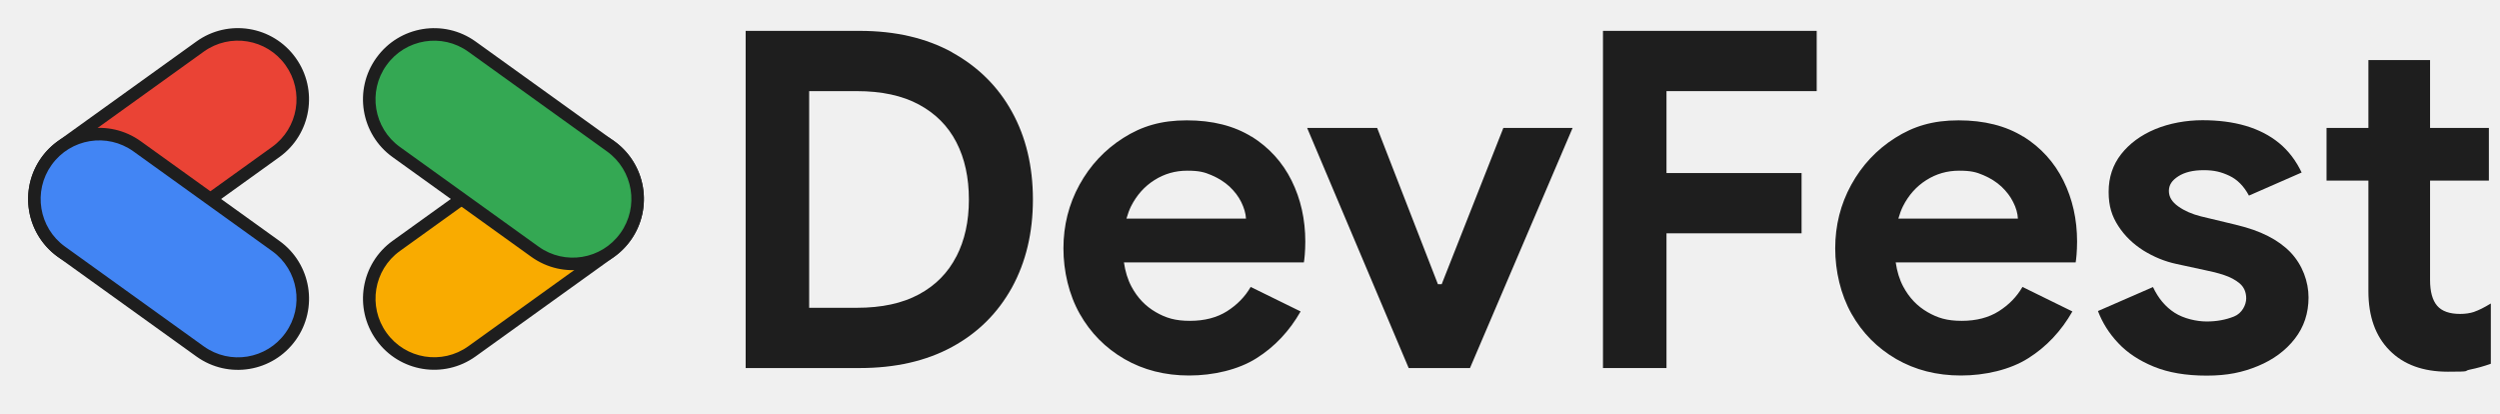
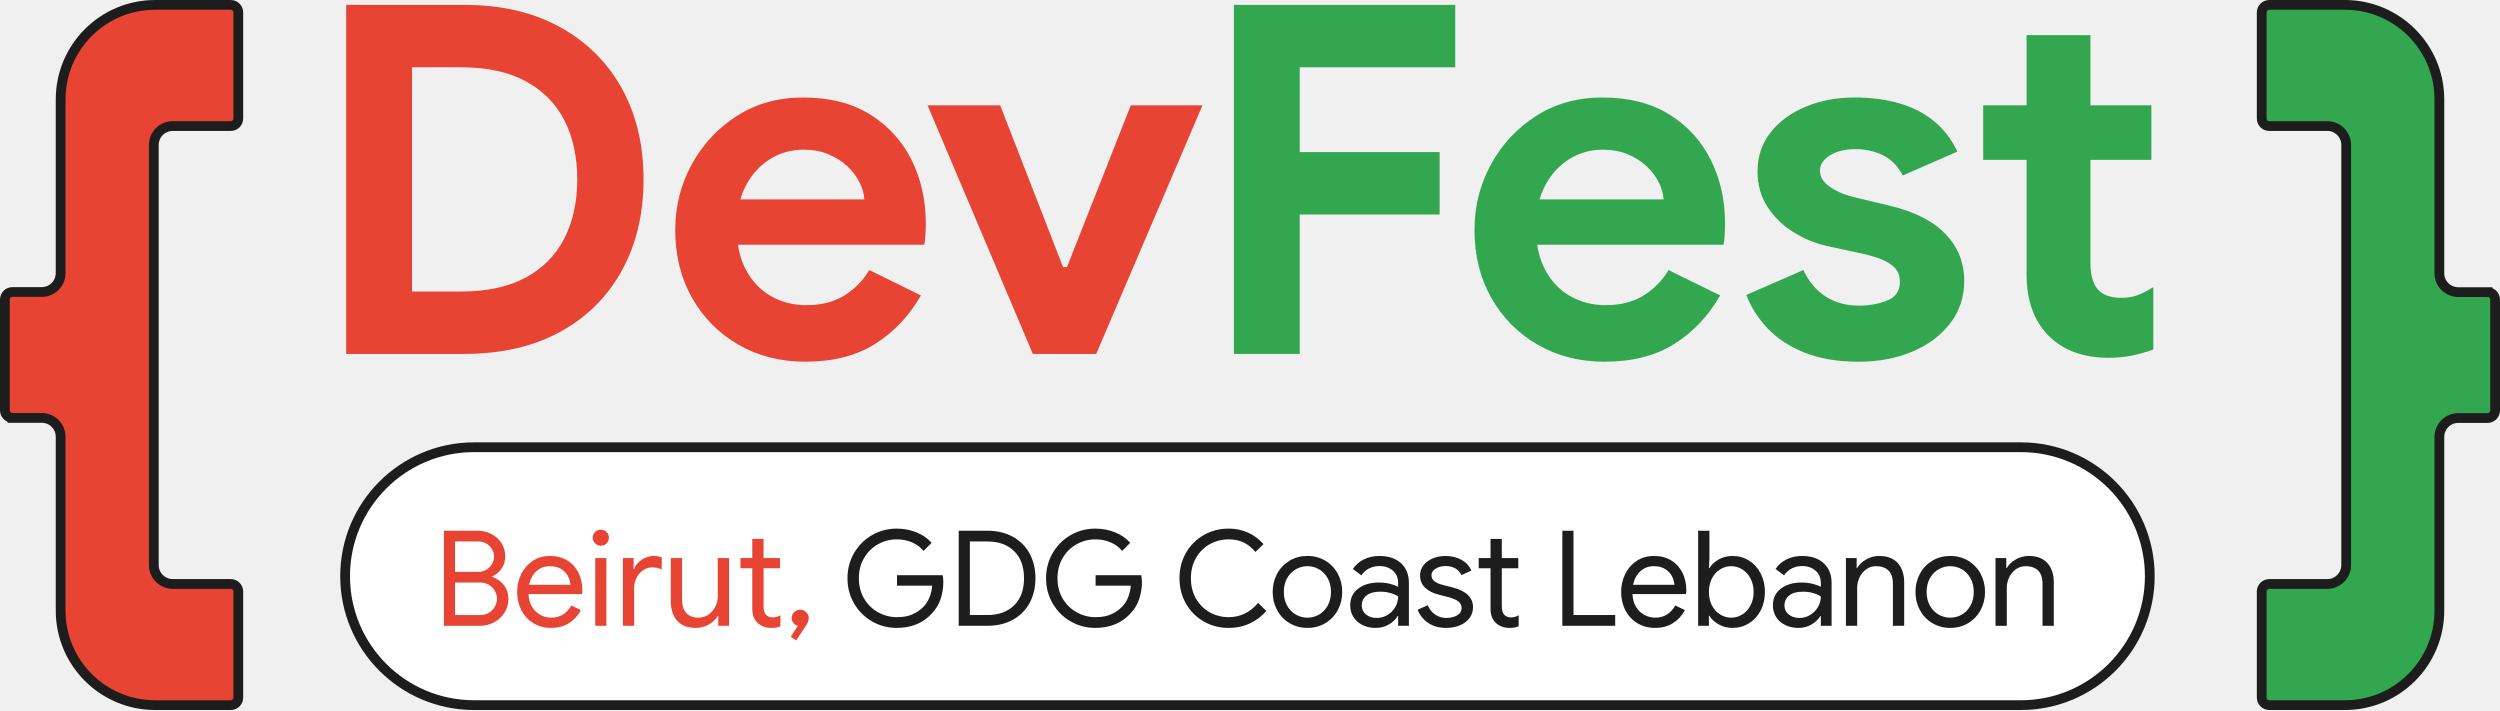
- <svg xmlns="http://www.w3.org/2000/svg" width="145" height="24" viewBox="0 0 145 24" fill="none">
-   <path d="M55.242 3.031C53.736 2.206 51.951 1.79 49.878 1.79H43.265V21.347H49.878C51.951 21.347 53.744 20.939 55.242 20.122C56.747 19.305 57.897 18.155 58.715 16.679C59.524 15.204 59.933 13.502 59.933 11.572C59.933 9.643 59.524 7.941 58.715 6.481C57.905 5.013 56.747 3.87 55.242 3.038V3.031ZM55.492 14.871C55.007 15.817 54.288 16.551 53.32 17.073C52.352 17.595 51.156 17.852 49.711 17.852H46.95V5.285H49.711C51.149 5.285 52.352 5.542 53.32 6.064C54.288 6.587 55.007 7.313 55.492 8.251C55.976 9.189 56.218 10.294 56.218 11.572C56.218 12.851 55.976 13.933 55.492 14.879V14.871Z" fill="#1E1E1E" />
-   <path d="M72.629 7.933C71.607 7.298 70.351 6.98 68.861 6.98C67.37 6.98 66.251 7.32 65.176 8.001C64.102 8.682 63.255 9.59 62.634 10.717C62.014 11.845 61.704 13.078 61.704 14.402C61.704 15.726 62.021 17.088 62.649 18.2C63.277 19.312 64.14 20.182 65.244 20.825C66.349 21.461 67.597 21.779 68.997 21.779C70.397 21.779 71.849 21.446 72.901 20.78C73.96 20.114 74.815 19.206 75.466 18.064L72.568 16.642C72.243 17.209 71.781 17.678 71.199 18.049C70.616 18.419 69.897 18.609 69.042 18.609C68.188 18.609 67.65 18.442 67.06 18.102C66.47 17.761 66.001 17.277 65.653 16.626C65.434 16.218 65.29 15.741 65.214 15.219H75.655C75.67 15.128 75.693 14.977 75.708 14.765C75.723 14.553 75.738 14.304 75.738 14.016C75.738 12.722 75.473 11.542 74.944 10.475C74.414 9.409 73.642 8.561 72.621 7.918L72.629 7.933ZM65.358 12.685C65.434 12.427 65.517 12.185 65.63 11.958C65.956 11.315 66.409 10.808 66.984 10.445C67.559 10.082 68.188 9.9 68.884 9.9C69.58 9.9 69.882 9.984 70.291 10.158C70.699 10.332 71.047 10.551 71.343 10.823C71.63 11.096 71.865 11.398 72.023 11.724C72.182 12.049 72.281 12.367 72.296 12.677H65.358V12.685Z" fill="#1E1E1E" />
-   <path d="M83.652 16.483H83.432L79.907 7.419H75.844L81.737 21.348H85.293L91.248 7.419H87.23L83.652 16.483Z" fill="#1E1E1E" />
-   <path d="M93.01 21.347H96.695V13.532H104.533V10.037H96.695V5.285H105.411V1.79H93.01V21.347Z" fill="#1E1E1E" />
-   <path d="M117.41 7.933C116.389 7.298 115.133 6.98 113.642 6.98C112.152 6.98 111.032 7.32 109.958 8.001C108.883 8.682 108.036 9.59 107.415 10.717C106.795 11.845 106.485 13.078 106.485 14.402C106.485 15.726 106.803 17.088 107.431 18.2C108.059 19.312 108.921 20.182 110.026 20.825C111.13 21.461 112.379 21.779 113.778 21.779C115.178 21.779 116.631 21.446 117.682 20.78C118.741 20.114 119.596 19.206 120.247 18.064L117.349 16.642C117.024 17.209 116.563 17.678 115.98 18.049C115.397 18.419 114.679 18.609 113.824 18.609C112.969 18.609 112.432 18.442 111.841 18.102C111.251 17.761 110.782 17.277 110.434 16.626C110.215 16.218 110.071 15.741 109.995 15.219H120.436C120.451 15.128 120.474 14.977 120.489 14.765C120.504 14.553 120.519 14.304 120.519 14.016C120.519 12.722 120.255 11.542 119.725 10.475C119.195 9.409 118.424 8.561 117.402 7.918L117.41 7.933ZM110.147 12.685C110.222 12.427 110.306 12.185 110.419 11.958C110.744 11.315 111.198 10.808 111.773 10.445C112.348 10.082 112.976 9.9 113.672 9.9C114.368 9.9 114.671 9.984 115.08 10.158C115.488 10.332 115.836 10.551 116.131 10.823C116.419 11.096 116.653 11.398 116.812 11.724C116.979 12.049 117.069 12.367 117.085 12.677H110.147V12.685Z" fill="#1E1E1E" />
-   <path d="M129.75 13.04L127.699 12.548C127.192 12.42 126.754 12.231 126.391 11.973C126.027 11.716 125.846 11.421 125.846 11.073C125.846 10.725 126.027 10.46 126.391 10.226C126.754 9.991 127.245 9.87 127.866 9.87C128.486 9.87 128.887 9.976 129.356 10.195C129.818 10.415 130.196 10.793 130.491 11.345L133.548 10.006C133.222 9.318 132.784 8.743 132.239 8.296C131.694 7.85 131.043 7.517 130.302 7.298C129.553 7.078 128.721 6.972 127.79 6.972C126.86 6.972 125.876 7.146 125.044 7.494C124.212 7.842 123.561 8.327 123.077 8.94C122.592 9.56 122.35 10.286 122.35 11.126C122.35 11.966 122.54 12.533 122.91 13.108C123.281 13.683 123.773 14.152 124.37 14.531C124.968 14.901 125.611 15.166 126.285 15.31L127.926 15.665C128.312 15.741 128.683 15.832 129.046 15.953C129.409 16.074 129.712 16.233 129.962 16.445C130.204 16.657 130.332 16.944 130.332 17.307C130.332 17.671 130.098 18.17 129.621 18.359C129.144 18.548 128.622 18.646 128.04 18.646C127.457 18.646 126.708 18.48 126.179 18.14C125.649 17.799 125.233 17.307 124.923 16.649L121.73 18.041C121.987 18.715 122.373 19.335 122.903 19.895C123.432 20.462 124.121 20.916 124.968 21.264C125.816 21.612 126.837 21.786 128.04 21.786C129.243 21.786 130.128 21.597 131.021 21.226C131.914 20.856 132.625 20.326 133.154 19.645C133.684 18.964 133.949 18.162 133.949 17.254C133.949 16.346 133.601 15.363 132.897 14.629C132.193 13.903 131.157 13.373 129.772 13.048L129.75 13.04Z" fill="#1E1E1E" />
-   <path d="M143.565 18.087C143.308 18.17 143.036 18.208 142.748 18.208C142.128 18.208 141.681 18.049 141.409 17.731C141.137 17.413 141 16.914 141 16.241V10.475H144.413V7.419H141V3.485H137.422V7.419H134.993V10.475H137.422V16.891C137.422 18.351 137.83 19.494 138.647 20.319C139.465 21.151 140.599 21.559 142.037 21.559C143.474 21.559 142.899 21.521 143.308 21.438C143.717 21.355 144.125 21.242 144.526 21.098V17.602C144.14 17.837 143.822 17.996 143.573 18.079L143.565 18.087Z" fill="#1E1E1E" />
-   <path d="M11.609 2.701L3.56 8.485C1.874 9.697 1.489 12.046 2.701 13.733L2.705 13.739C3.917 15.425 6.267 15.81 7.953 14.598L16.002 8.814C17.689 7.603 18.073 5.253 16.861 3.567L16.857 3.56C15.645 1.874 13.296 1.489 11.609 2.701Z" fill="#EA4335" />
-   <path fill-rule="evenodd" clip-rule="evenodd" d="M3.772 8.78C2.249 9.874 1.901 11.997 2.996 13.521L3 13.527C4.095 15.05 6.218 15.398 7.741 14.303L15.79 8.52C17.314 7.425 17.661 5.302 16.567 3.779L16.562 3.772C15.467 2.249 13.345 1.901 11.821 2.996L3.772 8.78ZM2.406 13.944C1.077 12.095 1.499 9.519 3.349 8.19L11.397 2.406C13.247 1.077 15.823 1.499 17.152 3.349L17.156 3.355C18.485 5.204 18.063 7.78 16.214 9.109L8.165 14.893C6.316 16.222 3.739 15.8 2.411 13.951L2.406 13.944Z" fill="#1E1E1E" />
-   <path d="M2.705 9.345L2.701 9.351C1.489 11.037 1.874 13.387 3.56 14.599L11.609 20.383C13.296 21.594 15.645 21.21 16.857 19.523L16.861 19.517C18.073 17.831 17.689 15.481 16.002 14.269L7.953 8.486C6.267 7.274 3.917 7.658 2.705 9.345Z" fill="#4285F4" />
-   <path fill-rule="evenodd" clip-rule="evenodd" d="M2.996 9.563C1.902 11.086 2.249 13.209 3.773 14.304L11.822 20.087C13.345 21.182 15.468 20.835 16.563 19.311L16.567 19.305C17.662 17.781 17.314 15.659 15.791 14.564L7.742 8.78C6.218 7.686 4.096 8.033 3.001 9.557L2.996 9.563ZM3.349 14.894C1.5 13.565 1.078 10.988 2.407 9.139L2.411 9.133C3.74 7.284 6.316 6.862 8.166 8.191L16.215 13.974C18.064 15.303 18.486 17.88 17.157 19.729L17.152 19.735C15.823 21.584 13.247 22.006 11.398 20.677L3.349 14.894Z" fill="#1E1E1E" />
-   <path d="M31.04 8.481L22.991 14.264C21.305 15.476 20.92 17.826 22.132 19.512L22.136 19.518C23.348 21.205 25.698 21.589 27.384 20.378L35.433 14.594C37.119 13.382 37.504 11.033 36.292 9.346L36.288 9.34C35.076 7.653 32.726 7.269 31.04 8.481Z" fill="#F9AB00" />
-   <path fill-rule="evenodd" clip-rule="evenodd" d="M23.203 14.559C21.68 15.654 21.332 17.776 22.427 19.3L22.432 19.306C23.526 20.83 25.649 21.177 27.173 20.083L35.221 14.299C36.745 13.204 37.093 11.082 35.998 9.558L35.993 9.552C34.898 8.028 32.776 7.681 31.252 8.775L23.203 14.559ZM21.837 19.724C20.508 17.875 20.93 15.298 22.78 13.969L30.828 8.186C32.678 6.857 35.254 7.279 36.583 9.128L36.587 9.134C37.916 10.983 37.495 13.56 35.645 14.889L27.596 20.672C25.747 22.001 23.171 21.579 21.842 19.73L21.837 19.724Z" fill="#1E1E1E" />
-   <path d="M22.136 3.563L22.131 3.569C20.919 5.255 21.304 7.605 22.991 8.817L31.039 14.6C32.726 15.812 35.075 15.427 36.287 13.741L36.292 13.735C37.503 12.048 37.119 9.699 35.432 8.487L27.384 2.703C25.697 1.491 23.348 1.876 22.136 3.563Z" fill="#34A853" />
-   <path fill-rule="evenodd" clip-rule="evenodd" d="M22.426 3.781C21.331 5.304 21.679 7.427 23.203 8.522L31.251 14.305C32.775 15.4 34.898 15.053 35.992 13.529L35.997 13.523C37.092 11.999 36.744 9.877 35.22 8.782L27.172 2.998C25.648 1.903 23.525 2.251 22.431 3.775L22.426 3.781ZM22.779 9.112C20.929 7.783 20.507 5.206 21.836 3.357L21.841 3.351C23.17 1.501 25.746 1.08 27.595 2.408L35.644 8.192C37.493 9.521 37.915 12.097 36.587 13.947L36.582 13.953C35.253 15.802 32.677 16.224 30.827 14.895L22.779 9.112Z" fill="#1E1E1E" />
+ <svg xmlns="http://www.w3.org/2000/svg" id="Layer_2" data-name="Layer 2" viewBox="0 0 3071.69 872.38">
+   <g id="Layer_1-2" data-name="Layer 1">
+     <rect x="424.02" y="549.5" width="2217.39" height="316.88" rx="158.44" ry="158.44" style="fill: #fff; stroke: #1d1d1d; stroke-linejoin: round; stroke-width: 12px;" />
+     <g>
+       <path d="M15.29,513.46h35.99c12.83,0,23.22,10.4,23.22,23.22v213.57c0,64.13,51.99,116.12,116.12,116.12h92.88c5.13,0,9.29-4.16,9.29-9.29v-130.3c0-5.13-4.16-9.29-9.29-9.29h-71.29c-12.83,0-23.22-10.4-23.22-23.22V178.1c0-12.83,10.4-23.22,23.22-23.22h71.29c5.13,0,9.29-4.16,9.29-9.29V15.29c0-5.13-4.16-9.29-9.29-9.29h-92.88c-64.13,0-116.12,51.99-116.12,116.12v213.43c0,12.83-10.4,23.22-23.22,23.22H15.29c-5.13,0-9.29,4.16-9.29,9.29v136.1c0,5.13,4.16,9.29,9.29,9.29Z" style="fill: #e84434; stroke: #1d1d1d; stroke-miterlimit: 10; stroke-width: 12px;" />
+       <path d="M3056.4,358.92h-35.99c-12.83,0-23.22-10.4-23.22-23.22V122.12c0-64.13-51.99-116.12-116.12-116.12h-92.88c-5.13,0-9.29,4.16-9.29,9.29v130.3c0,5.13,4.16,9.29,9.29,9.29h71.29c12.83,0,23.22,10.4,23.22,23.22v516.18c0,12.83-10.4,23.22-23.22,23.22h-71.29c-5.13,0-9.29,4.16-9.29,9.29v130.3c0,5.13,4.16,9.29,9.29,9.29h92.88c64.13,0,116.12-51.99,116.12-116.12v-213.43c0-12.83,10.4-23.22,23.22-23.22h35.99c5.13,0,9.29-4.16,9.29-9.29v-136.1c0-5.13-4.16-9.29-9.29-9.29Z" style="fill: #32a750; stroke: #1d1d1d; stroke-miterlimit: 10; stroke-width: 12px;" />
+       <path d="M425.36,434.84V6h144.94c45.52,0,84.75,9.09,117.69,27.25,32.94,18.17,58.29,43.33,76.07,75.46,17.76,32.15,26.65,69.38,26.65,111.7s-8.89,79.66-26.65,112c-17.77,32.34-43.12,57.5-76.07,75.47-32.94,17.97-72.17,26.95-117.69,26.95h-144.94ZM506.22,358.18h60.49c31.54,0,57.89-5.69,79.06-17.07,21.16-11.38,37.03-27.45,47.62-48.21,10.57-20.76,15.87-44.92,15.87-72.47s-5.3-52.2-15.87-72.77c-10.59-20.56-26.46-36.54-47.62-47.92-21.17-11.38-47.52-17.07-79.06-17.07h-60.49v275.51Z" style="fill: #e84434;" />
+       <path d="M989.56,444.42c-30.75,0-58.2-6.99-82.35-20.96-24.16-13.97-43.12-33.14-56.9-57.5-13.78-24.35-20.66-52.11-20.66-83.25,0-29.14,6.79-56.09,20.36-80.86,13.57-24.75,32.14-44.62,55.7-59.59,23.55-14.97,50.51-22.46,80.86-22.46,32.74,0,60.29,6.99,82.65,20.96,22.36,13.98,39.32,32.64,50.91,56,11.58,23.36,17.37,49.22,17.37,77.56,0,6.39-.21,11.88-.6,16.47-.4,4.59-.81,7.89-1.2,9.88h-262.34v-55.7h188.67c-.4-6.79-2.4-13.78-5.99-20.96-3.59-7.19-8.59-13.78-14.97-19.76-6.39-5.99-14.08-10.88-23.06-14.67-8.98-3.79-19.27-5.69-30.85-5.69-15.18,0-29.05,3.99-41.63,11.98-12.58,7.99-22.46,19.07-29.65,33.24-7.19,14.18-10.78,31.05-10.78,50.61s3.79,37.64,11.38,51.81c7.58,14.18,17.87,24.96,30.85,32.34,12.97,7.39,27.45,11.08,43.42,11.08,18.76,0,34.53-4.09,47.32-12.28,12.77-8.18,22.76-18.46,29.95-30.85l63.49,31.15c-14.37,25.15-33.15,45.02-56.3,59.59-23.16,14.57-51.72,21.86-85.65,21.86Z" style="fill: #e84434;" />
+       <path d="M1269.03,434.84l-129.37-305.46h89.24l77.26,198.85h4.79l78.46-198.85h88.04l-130.57,305.46h-77.86Z" style="fill: #e84434;" />
+       <path d="M1516.08,434.84V6h271.92v76.66h-191.06v352.18h-80.86ZM1561,263.54v-76.66h207.83v76.66h-207.83Z" style="fill: #32a750;" />
+       <path d="M1971.57,444.42c-30.75,0-58.2-6.99-82.35-20.96-24.16-13.97-43.12-33.14-56.9-57.5-13.78-24.35-20.66-52.11-20.66-83.25,0-29.14,6.79-56.09,20.36-80.86,13.57-24.75,32.14-44.62,55.7-59.59,23.55-14.97,50.51-22.46,80.86-22.46,32.74,0,60.29,6.99,82.65,20.96,22.36,13.98,39.32,32.64,50.91,56,11.58,23.36,17.37,49.22,17.37,77.56,0,6.39-.21,11.88-.6,16.47-.4,4.59-.81,7.89-1.2,9.88h-262.34v-55.7h188.67c-.4-6.79-2.4-13.78-5.99-20.96-3.59-7.19-8.59-13.78-14.97-19.76-6.39-5.99-14.08-10.88-23.06-14.67-8.98-3.79-19.27-5.69-30.85-5.69-15.18,0-29.05,3.99-41.63,11.98-12.58,7.99-22.46,19.07-29.65,33.24-7.19,14.18-10.78,31.05-10.78,50.61s3.79,37.64,11.38,51.81c7.58,14.18,17.87,24.96,30.85,32.34,12.97,7.39,27.45,11.08,43.42,11.08,18.76,0,34.53-4.09,47.32-12.28,12.77-8.18,22.76-18.46,29.95-30.85l63.49,31.15c-14.37,25.15-33.15,45.02-56.3,59.59-23.16,14.57-51.72,21.86-85.65,21.86Z" style="fill: #32a750;" />
+       <path d="M2284.04,444.42c-26.35,0-48.81-3.8-67.38-11.38-18.57-7.58-33.64-17.57-45.22-29.95-11.59-12.37-20.17-25.95-25.75-40.73l70.07-30.55c6.79,14.37,15.97,25.26,27.55,32.64,11.58,7.39,25.16,11.08,40.73,11.08,12.77,0,24.35-2.1,34.74-6.29,10.38-4.19,15.57-11.87,15.57-23.06,0-7.98-2.7-14.27-8.09-18.87-5.39-4.59-12.08-8.18-20.07-10.78-7.99-2.59-16.17-4.69-24.56-6.29l-35.94-7.79c-14.78-3.19-28.75-8.88-41.93-17.07-13.18-8.18-23.86-18.57-32.04-31.14-8.19-12.58-12.28-27.05-12.28-43.42,0-18.36,5.29-34.34,15.87-47.92,10.57-13.57,24.95-24.15,43.12-31.74,18.16-7.58,38.23-11.38,60.19-11.38,20.36,0,38.73,2.4,55.1,7.19,16.37,4.79,30.55,12.08,42.53,21.86,11.98,9.79,21.56,22.26,28.75,37.43l-67.08,29.35c-6.39-11.98-14.67-20.36-24.85-25.15-10.18-4.79-21.07-7.19-32.64-7.19-13.58,0-24.36,2.6-32.34,7.79-7.99,5.19-11.98,11.38-11.98,18.57,0,7.59,3.99,14.18,11.98,19.76,7.98,5.6,17.57,9.79,28.75,12.58l44.92,10.78c30.34,7.19,53.2,18.77,68.58,34.74,15.37,15.98,23.06,35.14,23.06,57.5,0,19.97-5.79,37.43-17.37,52.41-11.59,14.97-27.16,26.56-46.72,34.74-19.57,8.18-41.33,12.28-65.29,12.28Z" style="fill: #32a750;" />
+       <path d="M2436.71,196.46v-67.08h56.3v67.08h-56.3ZM2591.23,439.63c-31.55,0-56.3-9.08-74.27-27.25-17.97-18.16-26.95-43.22-26.95-75.17V43.14h78.46v279.7c0,14.78,3,25.66,8.98,32.64,5.99,6.99,15.77,10.48,29.35,10.48,6.38,0,12.37-.9,17.97-2.7,5.59-1.8,12.58-5.29,20.96-10.48v76.66c-8.79,3.2-17.67,5.69-26.65,7.49-8.98,1.8-18.27,2.7-27.85,2.7ZM2565.48,196.46v-67.08h77.86v67.08h-77.86Z" style="fill: #32a750;" />
+       <g>
+         <path d="M545.41,652.1h41.92c5.87,0,11.39,1.36,16.56,4.08,5.16,2.72,9.27,6.47,12.31,11.25,3.04,4.79,4.57,10.17,4.57,16.15,0,5.66-1.44,10.6-4.32,14.84-2.88,4.24-6.77,7.5-11.66,9.79v.65c5.87,1.96,10.66,5.33,14.35,10.11,3.7,4.79,5.55,10.39,5.55,16.8s-1.61,11.99-4.81,17.04c-3.21,5.06-7.5,9-12.89,11.83-5.38,2.83-11.17,4.24-17.37,4.24h-44.2v-116.79ZM587.33,702.66c3.91,0,7.37-.92,10.36-2.77,2.99-1.85,5.3-4.21,6.93-7.1,1.63-2.88,2.45-5.84,2.45-8.89s-.79-5.84-2.37-8.73c-1.58-2.88-3.81-5.25-6.69-7.1-2.88-1.85-6.23-2.77-10.03-2.77h-28.87v37.35h28.22ZM590.43,755.67c3.92,0,7.42-.98,10.52-2.94,3.1-1.96,5.49-4.49,7.18-7.58,1.68-3.1,2.53-6.28,2.53-9.54s-.87-6.44-2.61-9.54c-1.74-3.1-4.19-5.6-7.34-7.5-3.16-1.9-6.8-2.85-10.93-2.85h-30.67v39.96h31.32Z" style="fill: #e84434;" />
+         <path d="M655.51,765.79c-6.31-3.8-11.23-9.05-14.76-15.74-3.54-6.69-5.3-14.22-5.3-22.59s1.66-15.44,4.98-22.18c3.32-6.74,8.02-12.12,14.11-16.15,6.09-4.02,13.16-6.04,21.2-6.04s15.22,1.82,21.21,5.46c5.98,3.64,10.57,8.67,13.78,15.09,3.21,6.42,4.81,13.76,4.81,22.02,0,1.63-.16,3.05-.49,4.24h-65.73c.33,6.31,1.85,11.64,4.57,15.98,2.72,4.35,6.17,7.61,10.36,9.79,4.18,2.18,8.56,3.26,13.13,3.26,10.66,0,18.86-5,24.63-15.01l11.74,5.71c-3.59,6.74-8.46,12.07-14.6,15.98-6.15,3.92-13.57,5.87-22.27,5.87-7.94,0-15.06-1.9-21.37-5.71ZM700.85,718.49c-.22-3.48-1.2-6.96-2.94-10.44-1.74-3.48-4.49-6.42-8.24-8.81-3.75-2.39-8.46-3.59-14.11-3.59-6.52,0-12.04,2.09-16.56,6.28-4.51,4.19-7.48,9.71-8.89,16.56h50.73Z" style="fill: #e84434;" />
+         <path d="M731.19,667.59c-1.96-1.96-2.94-4.29-2.94-7.01s.98-5.03,2.94-6.93c1.96-1.9,4.29-2.85,7.01-2.85s5.06.95,7.01,2.85c1.96,1.9,2.94,4.22,2.94,6.93s-.95,5.06-2.85,7.01c-1.9,1.96-4.27,2.94-7.1,2.94s-5.06-.98-7.01-2.94ZM731.35,685.7h13.7v83.19h-13.7v-83.19Z" style="fill: #e84434;" />
+         <path d="M765.28,685.7h13.21v13.38h.65c1.63-4.57,4.78-8.37,9.46-11.42,4.67-3.04,9.57-4.57,14.68-4.57,3.81,0,7.07.6,9.79,1.79v14.84c-3.48-1.74-7.4-2.61-11.74-2.61-4.02,0-7.72,1.14-11.09,3.43-3.37,2.29-6.06,5.37-8.07,9.24-2.01,3.87-3.02,8.04-3.02,12.51v46.59h-13.86v-83.19Z" style="fill: #e84434;" />
+         <path d="M832.07,762.69c-5.28-5.87-7.91-14.08-7.91-24.63v-52.36h13.86v50.24c0,7.94,1.79,13.76,5.38,17.45,3.59,3.7,8.43,5.54,14.52,5.54,4.67,0,8.83-1.25,12.48-3.75,3.64-2.5,6.47-5.76,8.48-9.79,2.01-4.02,3.02-8.26,3.02-12.72v-46.98h13.86v83.19h-13.21v-12.07h-.65c-2.28,4.13-5.93,7.61-10.93,10.44-5,2.83-10.33,4.24-15.99,4.24-10.01,0-17.64-2.94-22.92-8.81Z" style="fill: #e84434;" />
+         <path d="M938.09,769.84c-2.88-1.11-5.3-2.6-7.26-4.49-2.18-2.1-3.81-4.54-4.89-7.31-1.09-2.77-1.63-6.14-1.63-10.13v-49.66h-14.52v-12.56h14.52v-23.49h13.86v23.49h20.23v12.56h-20.23v46.35c0,4.67.87,8.11,2.61,10.34,2.06,2.45,5.06,3.67,8.97,3.67,3.15,0,6.2-.92,9.13-2.77v13.54c-1.63.76-3.29,1.3-4.97,1.63-1.69.33-3.83.49-6.44.49-3.37,0-6.5-.55-9.38-1.66Z" style="fill: #e84434;" />
+         <path d="M971.61,782.42l8.64-13.54c-1.96-.33-3.7-1.36-5.22-3.1-1.52-1.74-2.28-3.86-2.28-6.36,0-2.83,1-5.24,3.02-7.26s4.49-3.02,7.42-3.02,5.41,1.01,7.42,3.02c2.01,2.01,3.02,4.43,3.02,7.26,0,1.85-.38,3.62-1.14,5.3-.76,1.69-1.9,3.62-3.43,5.79l-10.77,16.31-6.69-4.4Z" style="fill: #e84434;" />
+         <path d="M1071.44,763.5c-9.24-5.33-16.58-12.67-22.02-22.02-5.44-9.35-8.16-19.68-8.16-30.99s2.72-21.64,8.16-30.99c5.44-9.35,12.78-16.69,22.02-22.02,9.24-5.33,19.35-7.99,30.34-7.99,8.59,0,16.66,1.52,24.22,4.57,7.56,3.05,13.78,7.34,18.68,12.89l-9.95,9.95c-3.7-4.57-8.43-8.07-14.19-10.52-5.76-2.45-11.96-3.67-18.59-3.67-8.27,0-15.96,1.99-23.08,5.95-7.12,3.97-12.83,9.57-17.13,16.8-4.3,7.23-6.44,15.58-6.44,25.04s2.15,17.81,6.44,25.04c4.29,7.23,10.03,12.83,17.21,16.8,7.18,3.97,14.84,5.95,23,5.95s14.38-1.22,19.66-3.67c5.27-2.45,9.81-5.68,13.62-9.71,2.83-3.04,5.11-6.71,6.85-11.01,1.74-4.29,2.83-9.05,3.26-14.27h-43.22v-12.89h56.11c.54,3.05.82,5.87.82,8.48,0,7.18-1.14,14.17-3.43,20.96-2.28,6.8-5.93,12.75-10.93,17.86-10.77,11.64-25.07,17.45-42.9,17.45-10.98,0-21.1-2.66-30.34-7.99Z" style="fill: #1d1d1d;" />
+         <path d="M1177.95,652.1h35.23c11.96,0,22.4,2.47,31.32,7.42,8.92,4.95,15.77,11.83,20.55,20.63,4.78,8.81,7.18,18.92,7.18,30.34s-2.39,21.53-7.18,30.34c-4.79,8.81-11.64,15.69-20.55,20.63-8.92,4.95-19.36,7.42-31.32,7.42h-35.23v-116.79ZM1213.18,755.67c13.81,0,24.77-3.97,32.87-11.91,8.1-7.94,12.15-19.03,12.15-33.28s-4.05-25.34-12.15-33.27c-8.1-7.94-19.06-11.91-32.87-11.91h-21.53v90.36h21.53Z" style="fill: #1d1d1d;" />
+         <path d="M1315.45,763.5c-9.24-5.33-16.58-12.67-22.02-22.02-5.44-9.35-8.16-19.68-8.16-30.99s2.72-21.64,8.16-30.99c5.44-9.35,12.78-16.69,22.02-22.02,9.24-5.33,19.35-7.99,30.34-7.99,8.59,0,16.66,1.52,24.22,4.57,7.56,3.05,13.78,7.34,18.68,12.89l-9.95,9.95c-3.7-4.57-8.43-8.07-14.19-10.52-5.76-2.45-11.96-3.67-18.59-3.67-8.27,0-15.96,1.99-23.08,5.95-7.12,3.97-12.83,9.57-17.13,16.8-4.3,7.23-6.44,15.58-6.44,25.04s2.15,17.81,6.44,25.04c4.29,7.23,10.03,12.83,17.21,16.8,7.18,3.97,14.84,5.95,23,5.95s14.38-1.22,19.66-3.67c5.27-2.45,9.81-5.68,13.62-9.71,2.83-3.04,5.11-6.71,6.85-11.01,1.74-4.29,2.83-9.05,3.26-14.27h-43.22v-12.89h56.11c.54,3.05.82,5.87.82,8.48,0,7.18-1.14,14.17-3.43,20.96-2.28,6.8-5.93,12.75-10.93,17.86-10.77,11.64-25.07,17.45-42.9,17.45-10.98,0-21.1-2.66-30.34-7.99Z" style="fill: #1d1d1d;" />
+         <path d="M1478.89,763.5c-9.24-5.33-16.5-12.64-21.78-21.94-5.28-9.3-7.91-19.66-7.91-31.07s2.64-21.78,7.91-31.07c5.27-9.3,12.53-16.61,21.78-21.94,9.24-5.33,19.52-7.99,30.83-7.99,8.7,0,16.66,1.66,23.9,4.98,7.23,3.32,13.51,8.02,18.84,14.11l-9.95,9.62c-4.46-5.33-9.33-9.24-14.6-11.74-5.28-2.5-11.34-3.75-18.19-3.75-8.48,0-16.26,1.99-23.33,5.95-7.07,3.97-12.7,9.57-16.88,16.8-4.19,7.23-6.28,15.58-6.28,25.04s2.09,17.81,6.28,25.04c4.19,7.23,9.81,12.83,16.88,16.8,7.07,3.97,14.84,5.95,23.33,5.95,14.13,0,26.15-5.82,36.05-17.45l10.11,9.79c-5.44,6.42-12.13,11.5-20.06,15.25-7.94,3.75-16.64,5.63-26.1,5.63-11.31,0-21.59-2.66-30.83-7.99Z" style="fill: #1d1d1d;" />
+         <path d="M1584.42,765.62c-6.52-3.91-11.61-9.24-15.25-15.98-3.64-6.74-5.46-14.19-5.46-22.35s1.82-15.6,5.46-22.35c3.64-6.74,8.73-12.07,15.25-15.99,6.52-3.92,13.86-5.87,22.02-5.87s15.5,1.96,22.02,5.87c6.52,3.91,11.61,9.24,15.25,15.99,3.64,6.74,5.46,14.19,5.46,22.35s-1.82,15.61-5.46,22.35c-3.64,6.74-8.73,12.07-15.25,15.98-6.52,3.92-13.86,5.87-22.02,5.87s-15.5-1.96-22.02-5.87ZM1620.72,755.1c4.4-2.55,7.94-6.22,10.6-11.01,2.66-4.78,4-10.38,4-16.8s-1.33-12.01-4-16.8c-2.67-4.78-6.2-8.45-10.6-11.01-4.4-2.55-9.16-3.83-14.27-3.83s-9.9,1.28-14.35,3.83c-4.46,2.56-8.02,6.23-10.68,11.01-2.67,4.79-4,10.39-4,16.8s1.33,12.02,4,16.8c2.66,4.79,6.22,8.46,10.68,11.01,4.46,2.56,9.24,3.83,14.35,3.83s9.87-1.28,14.27-3.83Z" style="fill: #1d1d1d;" />
+         <path d="M1673.97,767.91c-4.79-2.39-8.48-5.68-11.09-9.87-2.61-4.18-3.91-8.94-3.91-14.27,0-8.81,3.32-15.68,9.95-20.63,6.63-4.95,15.01-7.42,25.12-7.42,5,0,9.65.55,13.95,1.63,4.29,1.09,7.58,2.34,9.87,3.75v-5.06c0-6.2-2.18-11.17-6.52-14.92-4.35-3.75-9.84-5.63-16.47-5.63-4.68,0-8.97,1.01-12.89,3.02-3.91,2.01-7.01,4.81-9.3,8.4l-10.44-7.83c3.26-5,7.75-8.92,13.46-11.74,5.71-2.83,12.04-4.24,19-4.24,11.31,0,20.2,2.96,26.67,8.89,6.47,5.93,9.71,14,9.71,24.22v52.69h-13.21v-11.91h-.65c-2.39,4.02-5.98,7.45-10.77,10.28-4.79,2.83-10.17,4.24-16.15,4.24s-11.53-1.2-16.31-3.59ZM1704.64,755.67c4.02-2.39,7.23-5.6,9.62-9.62,2.39-4.02,3.59-8.43,3.59-13.21-2.61-1.74-5.82-3.15-9.62-4.24-3.81-1.08-7.83-1.63-12.07-1.63-7.61,0-13.35,1.58-17.21,4.73-3.86,3.16-5.79,7.23-5.79,12.23,0,4.57,1.74,8.27,5.22,11.09,3.48,2.83,7.88,4.24,13.21,4.24,4.67,0,9.02-1.19,13.05-3.59Z" style="fill: #1d1d1d;" />
+         <path d="M1754.55,765.22c-5.98-4.18-10.22-9.54-12.72-16.07l12.4-5.55c2.06,5,5.14,8.86,9.22,11.58,4.08,2.72,8.56,4.08,13.46,4.08,5.22,0,9.68-1.06,13.38-3.18,3.7-2.12,5.55-5.14,5.55-9.05,0-3.48-1.47-6.28-4.4-8.4-2.94-2.12-7.56-3.94-13.86-5.46l-10.11-2.61c-6.63-1.63-12.07-4.4-16.31-8.32-4.24-3.91-6.36-8.97-6.36-15.17,0-4.78,1.44-9,4.32-12.64,2.88-3.64,6.71-6.44,11.5-8.4,4.78-1.96,9.95-2.94,15.5-2.94,7.28,0,13.78,1.58,19.49,4.73,5.71,3.16,9.76,7.56,12.15,13.21l-12.07,5.55c-3.7-7.39-10.28-11.09-19.74-11.09-4.57,0-8.56,1.06-11.99,3.18-3.43,2.12-5.14,4.81-5.14,8.07,0,3.05,1.2,5.52,3.59,7.42,2.39,1.9,5.98,3.45,10.77,4.65l12.07,3.1c8.16,2.07,14.3,5.14,18.43,9.22,4.13,4.08,6.2,9.05,6.2,14.92,0,5.11-1.47,9.6-4.4,13.46-2.94,3.86-6.91,6.83-11.91,8.89-5,2.06-10.55,3.1-16.64,3.1-8.92,0-16.37-2.09-22.35-6.28Z" style="fill: #1d1d1d;" />
+         <path d="M1845.16,769.84c-2.88-1.11-5.3-2.6-7.26-4.49-2.18-2.1-3.81-4.54-4.89-7.31-1.09-2.77-1.63-6.14-1.63-10.13v-49.66h-14.52v-12.56h14.52v-23.49h13.86v23.49h20.23v12.56h-20.23v46.35c0,4.67.87,8.11,2.61,10.34,2.06,2.45,5.06,3.67,8.97,3.67,3.15,0,6.2-.92,9.13-2.77v13.54c-1.63.76-3.29,1.3-4.97,1.63-1.69.33-3.83.49-6.44.49-3.37,0-6.5-.55-9.38-1.66Z" style="fill: #1d1d1d;" />
+         <path d="M1919.62,652.1h13.7v103.58h51.22v13.21h-64.92v-116.79Z" style="fill: #1d1d1d;" />
+         <path d="M2011.94,765.79c-6.31-3.8-11.23-9.05-14.76-15.74-3.54-6.69-5.3-14.22-5.3-22.59s1.66-15.44,4.97-22.18c3.32-6.74,8.02-12.12,14.11-16.15,6.09-4.02,13.16-6.04,21.21-6.04s15.22,1.82,21.2,5.46c5.98,3.64,10.57,8.67,13.78,15.09,3.21,6.42,4.81,13.76,4.81,22.02,0,1.63-.16,3.05-.49,4.24h-65.73c.33,6.31,1.85,11.64,4.57,15.98,2.72,4.35,6.17,7.61,10.36,9.79,4.19,2.18,8.56,3.26,13.13,3.26,10.66,0,18.87-5,24.63-15.01l11.74,5.71c-3.59,6.74-8.46,12.07-14.6,15.98-6.14,3.92-13.57,5.87-22.26,5.87-7.94,0-15.06-1.9-21.37-5.71ZM2057.28,718.49c-.22-3.48-1.2-6.96-2.94-10.44-1.74-3.48-4.49-6.42-8.24-8.81-3.75-2.39-8.46-3.59-14.11-3.59-6.52,0-12.04,2.09-16.56,6.28-4.51,4.19-7.48,9.71-8.89,16.56h50.73Z" style="fill: #1d1d1d;" />
+         <path d="M2111.68,767.17c-5.06-2.88-8.84-6.39-11.34-10.52h-.65v12.23h-13.21v-116.79h13.86v34.42l-.65,11.58h.65c2.5-4.24,6.28-7.8,11.34-10.68,5.06-2.88,10.74-4.32,17.05-4.32,7.39,0,14.13,1.9,20.23,5.71,6.09,3.81,10.87,9.08,14.35,15.82,3.48,6.74,5.22,14.3,5.22,22.67s-1.74,16.07-5.22,22.75c-3.48,6.69-8.27,11.93-14.35,15.74-6.09,3.81-12.83,5.71-20.23,5.71-6.31,0-11.99-1.44-17.05-4.32ZM2140.63,755.02c4.24-2.61,7.64-6.33,10.19-11.17,2.55-4.84,3.83-10.36,3.83-16.56s-1.28-11.72-3.83-16.56c-2.56-4.84-5.95-8.56-10.19-11.17-4.24-2.61-8.75-3.92-13.54-3.92s-9.3,1.3-13.54,3.92c-4.24,2.61-7.61,6.31-10.11,11.09-2.5,4.79-3.75,10.33-3.75,16.64s1.25,11.85,3.75,16.64c2.5,4.79,5.87,8.48,10.11,11.09,4.24,2.61,8.75,3.91,13.54,3.91s9.3-1.3,13.54-3.91Z" style="fill: #1d1d1d;" />
+         <path d="M2193.32,767.91c-4.79-2.39-8.48-5.68-11.09-9.87-2.61-4.18-3.91-8.94-3.91-14.27,0-8.81,3.32-15.68,9.95-20.63,6.63-4.95,15.01-7.42,25.12-7.42,5,0,9.65.55,13.95,1.63,4.29,1.09,7.58,2.34,9.87,3.75v-5.06c0-6.2-2.18-11.17-6.52-14.92-4.35-3.75-9.84-5.63-16.47-5.63-4.68,0-8.97,1.01-12.89,3.02-3.92,2.01-7.01,4.81-9.3,8.4l-10.44-7.83c3.26-5,7.75-8.92,13.46-11.74,5.71-2.83,12.04-4.24,19-4.24,11.31,0,20.2,2.96,26.67,8.89,6.47,5.93,9.71,14,9.71,24.22v52.69h-13.21v-11.91h-.65c-2.39,4.02-5.98,7.45-10.77,10.28-4.79,2.83-10.17,4.24-16.15,4.24s-11.53-1.2-16.31-3.59ZM2223.98,755.67c4.02-2.39,7.23-5.6,9.62-9.62,2.39-4.02,3.59-8.43,3.59-13.21-2.61-1.74-5.82-3.15-9.62-4.24-3.81-1.08-7.83-1.63-12.07-1.63-7.61,0-13.35,1.58-17.21,4.73-3.86,3.16-5.79,7.23-5.79,12.23,0,4.57,1.74,8.27,5.22,11.09,3.48,2.83,7.88,4.24,13.21,4.24,4.67,0,9.02-1.19,13.05-3.59Z" style="fill: #1d1d1d;" />
+         <path d="M2268.02,685.7h13.21v12.23h.65c2.28-4.13,5.93-7.64,10.93-10.52,5-2.88,10.33-4.32,15.98-4.32,10,0,17.64,2.91,22.92,8.73,5.27,5.82,7.91,13.73,7.91,23.73v53.34h-13.86v-51.22c0-7.72-1.85-13.32-5.55-16.8-3.7-3.48-8.75-5.22-15.17-5.22-4.46,0-8.46,1.25-11.99,3.75-3.54,2.5-6.28,5.79-8.24,9.87-1.96,4.08-2.94,8.35-2.94,12.8v46.81h-13.86v-83.19Z" style="fill: #1d1d1d;" />
+         <path d="M2374.21,765.62c-6.52-3.91-11.61-9.24-15.25-15.98-3.64-6.74-5.46-14.19-5.46-22.35s1.82-15.6,5.46-22.35c3.64-6.74,8.73-12.07,15.25-15.99,6.52-3.92,13.86-5.87,22.02-5.87s15.5,1.96,22.02,5.87c6.52,3.91,11.61,9.24,15.25,15.99,3.64,6.74,5.46,14.19,5.46,22.35s-1.82,15.61-5.46,22.35c-3.64,6.74-8.73,12.07-15.25,15.98-6.52,3.92-13.86,5.87-22.02,5.87s-15.5-1.96-22.02-5.87ZM2410.5,755.1c4.4-2.55,7.94-6.22,10.6-11.01,2.66-4.78,4-10.38,4-16.8s-1.33-12.01-4-16.8c-2.67-4.78-6.2-8.45-10.6-11.01-4.4-2.55-9.16-3.83-14.27-3.83s-9.9,1.28-14.35,3.83c-4.46,2.56-8.02,6.23-10.68,11.01-2.67,4.79-4,10.39-4,16.8s1.33,12.02,4,16.8c2.66,4.79,6.22,8.46,10.68,11.01,4.46,2.56,9.24,3.83,14.35,3.83s9.87-1.28,14.27-3.83Z" style="fill: #1d1d1d;" />
+         <path d="M2451.85,685.7h13.21v12.23h.65c2.28-4.13,5.93-7.64,10.93-10.52,5-2.88,10.33-4.32,15.98-4.32,10,0,17.64,2.91,22.92,8.73,5.27,5.82,7.91,13.73,7.91,23.73v53.34h-13.86v-51.22c0-7.72-1.85-13.32-5.55-16.8-3.7-3.48-8.75-5.22-15.17-5.22-4.46,0-8.46,1.25-11.99,3.75-3.54,2.5-6.28,5.79-8.24,9.87-1.96,4.08-2.94,8.35-2.94,12.8v46.81h-13.86v-83.19Z" style="fill: #1d1d1d;" />
+       </g>
+     </g>
+   </g>
</svg>
